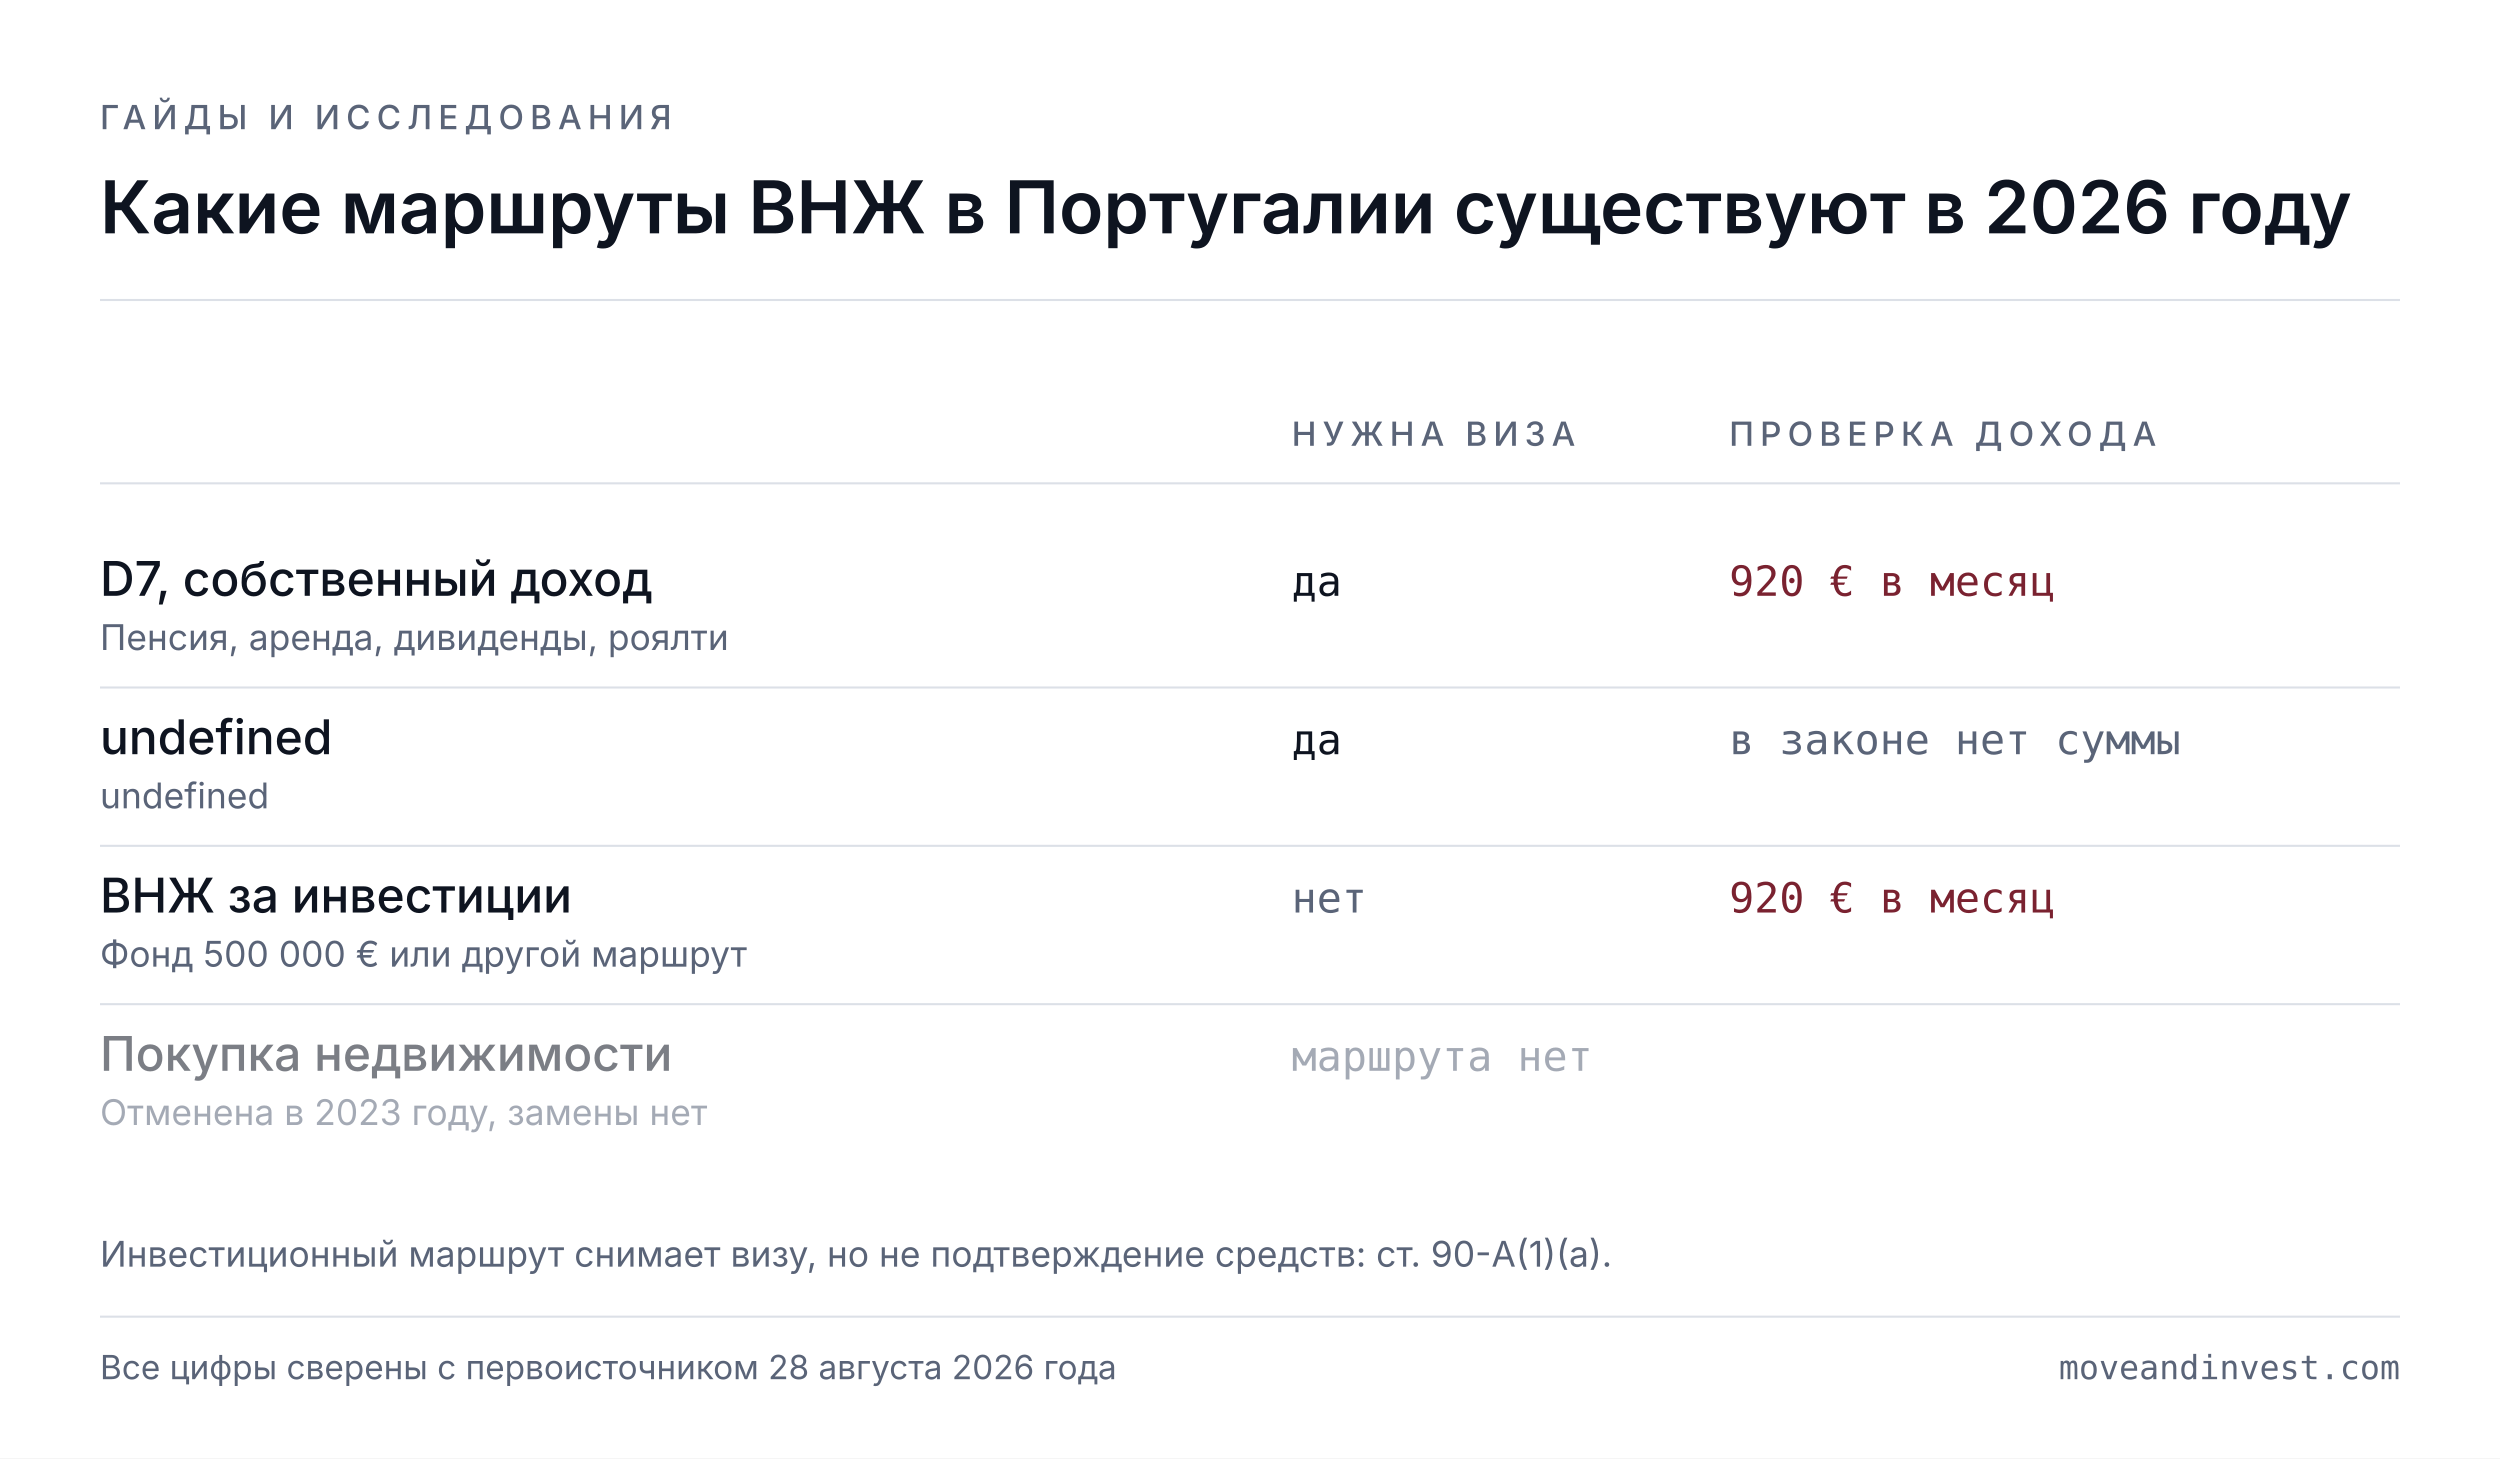
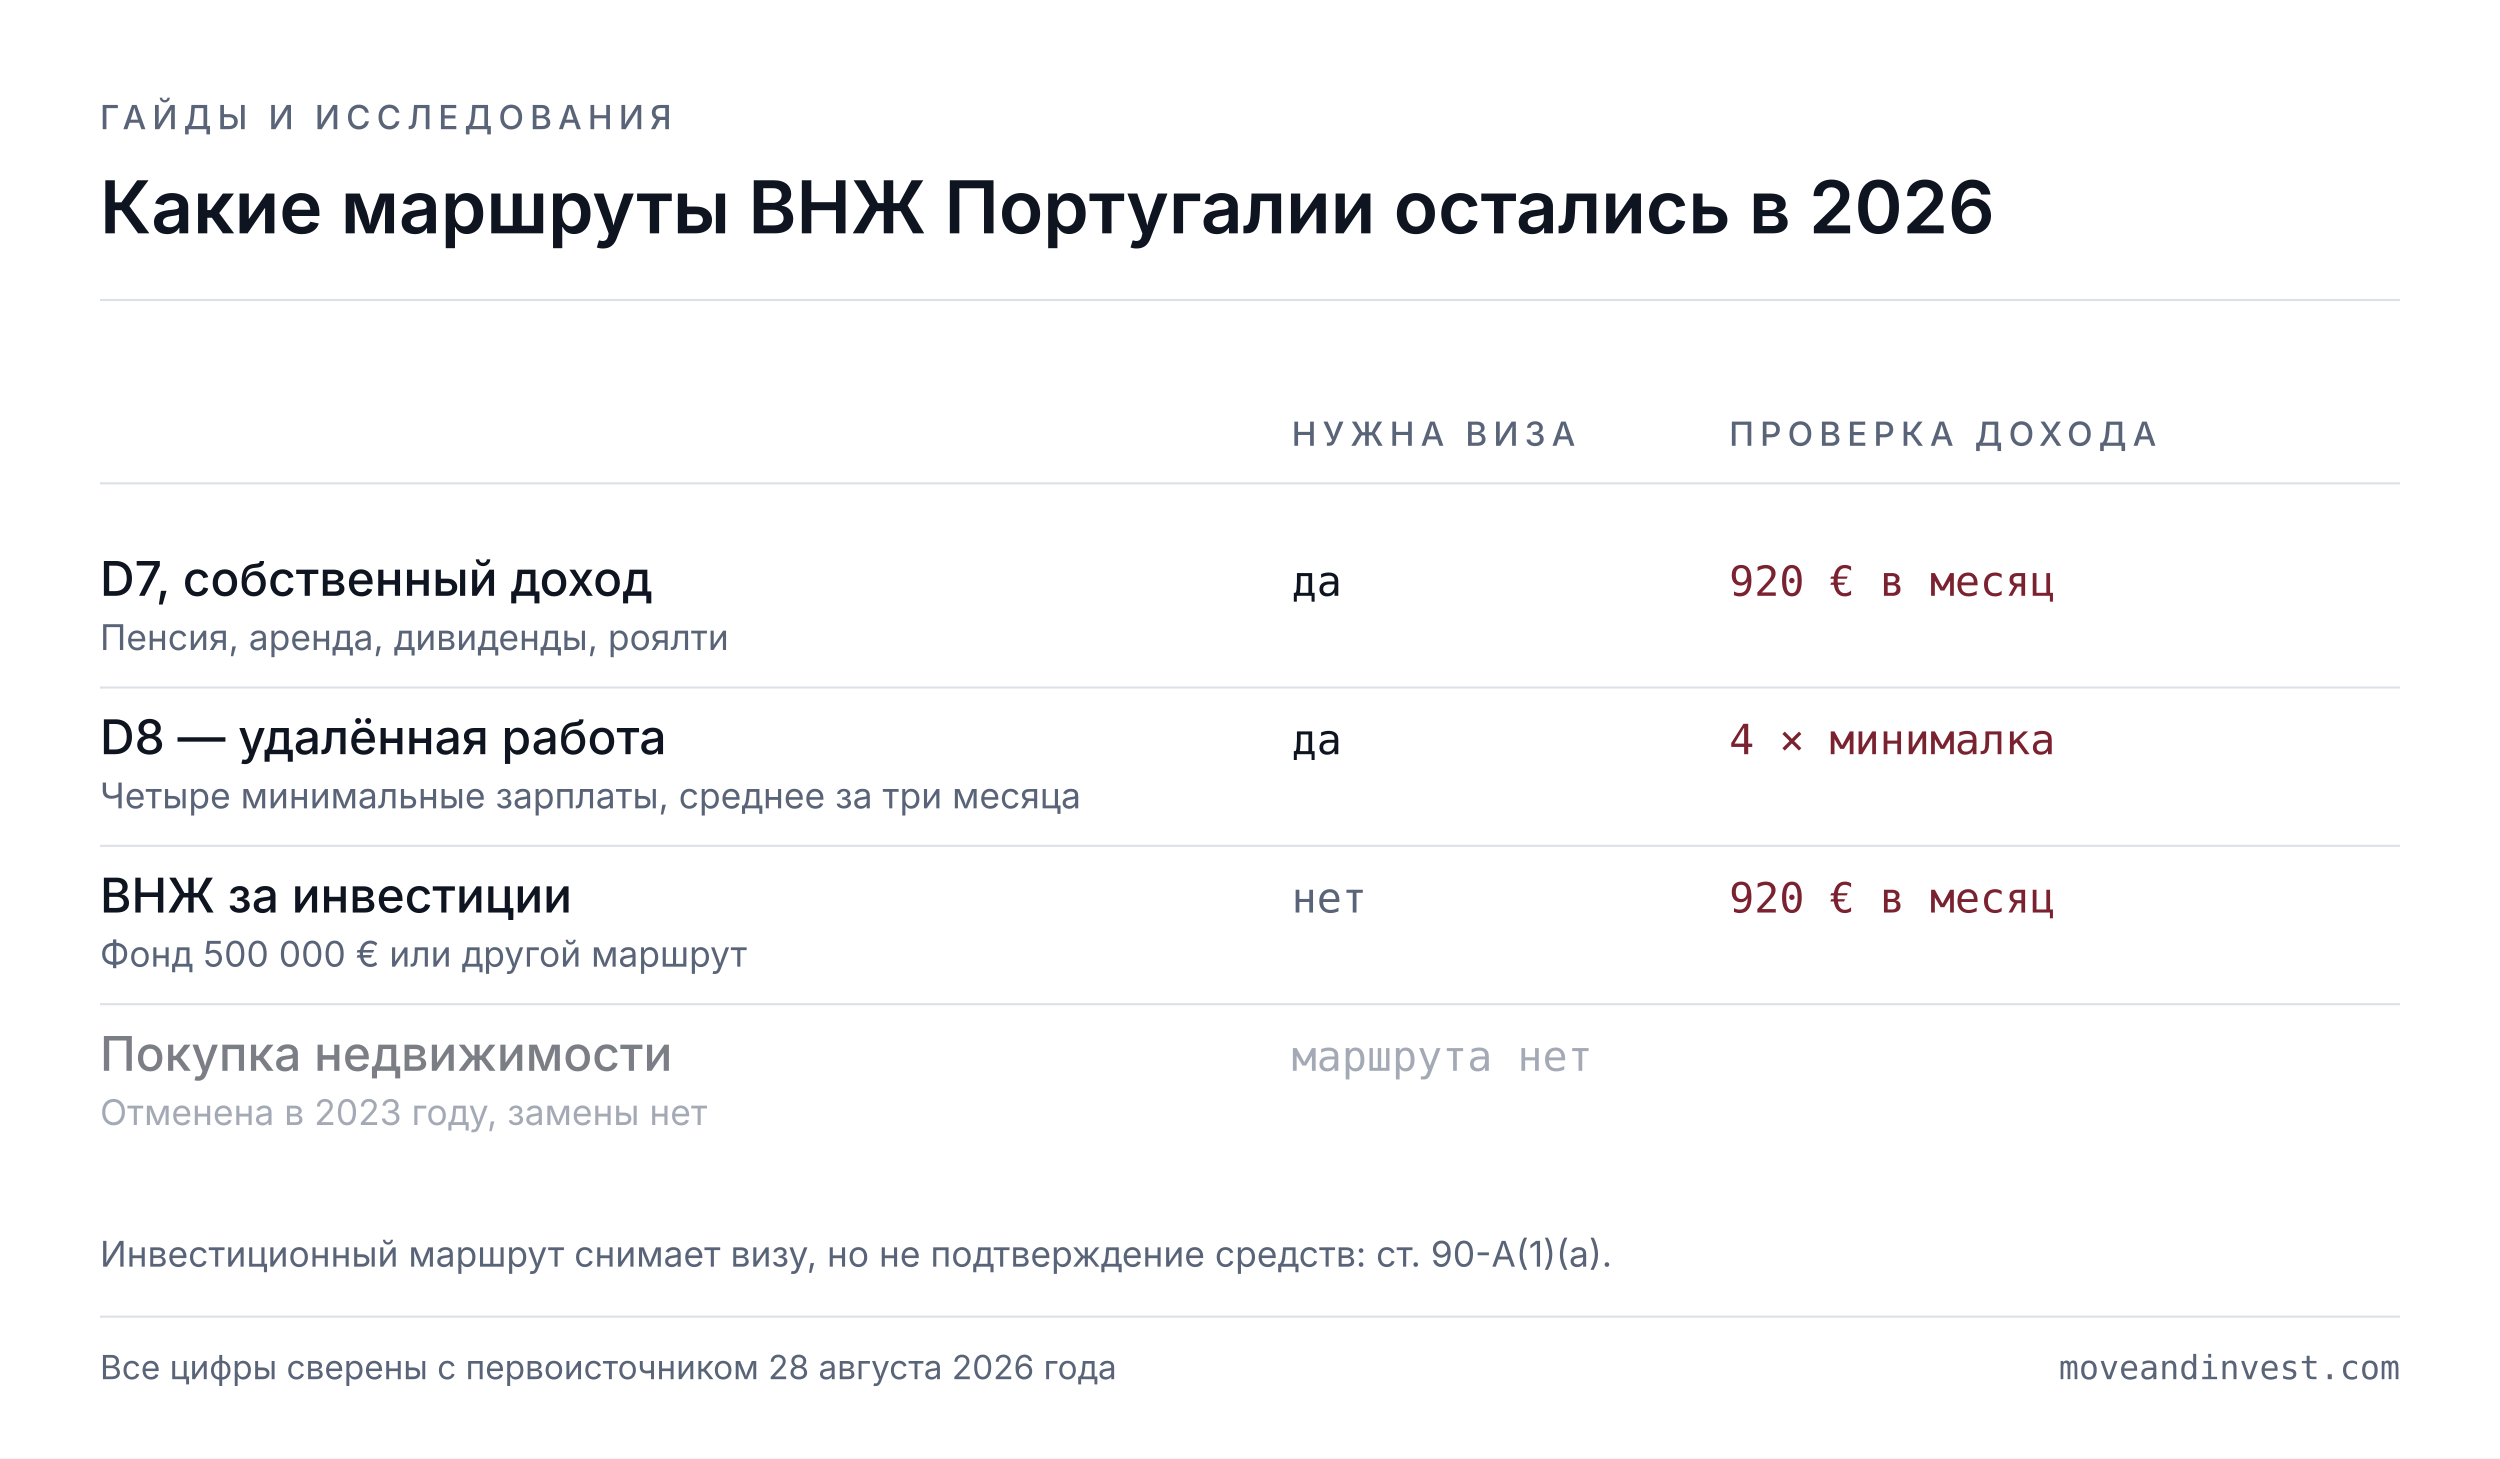
- <svg xmlns="http://www.w3.org/2000/svg" viewBox="0 0 1200 700" width="1200" height="700" role="img" aria-label="Какие маршруты ВНЖ в Португалии существуют в 2026 году">
+ <svg xmlns="http://www.w3.org/2000/svg" viewBox="0 0 1200 700" width="1200" height="700" role="img" aria-label="Какие маршруты ВНЖ Португалии остались в 2026">
  <rect width="1200" height="700" fill="#ffffff" />
  <text x="48" y="62" font-family="Inter, system-ui, sans-serif" font-size="16" font-weight="500" fill="#5a6478" text-anchor="start" letter-spacing="2.93">ГАЙДЫ И ИССЛЕДОВАНИЯ</text>
-   <text x="48" y="112" font-family="Inter, system-ui, sans-serif" font-size="35" font-weight="600" fill="#0e1420" text-anchor="start">Какие маршруты ВНЖ в Португалии существуют в 2026 году</text>
+   <text x="48" y="112" font-family="Inter, system-ui, sans-serif" font-size="35" font-weight="600" fill="#0e1420" text-anchor="start">Какие маршруты ВНЖ Португалии остались в 2026</text>
  <line x1="48" y1="144" x2="1152" y2="144" stroke="#dce0e7" stroke-width="1" />
  <text x="620" y="214" font-family="Inter, system-ui, sans-serif" font-size="16" font-weight="500" fill="#5a6478" text-anchor="start" letter-spacing="2.93">НУЖНА ВИЗА</text>
  <text x="830" y="214" font-family="Inter, system-ui, sans-serif" font-size="16" font-weight="500" fill="#5a6478" text-anchor="start" letter-spacing="2.93">ПРОВЕРКА ДОХОДА</text>
  <line x1="48" y1="232" x2="1152" y2="232" stroke="#dce0e7" stroke-width="1" />
  <g opacity="1">
    <text x="48" y="286" font-family="Inter, system-ui, sans-serif" font-size="23" font-weight="500" fill="#0e1420" text-anchor="start">D7, собственный доход</text>
    <text x="48" y="312" font-family="Inter, system-ui, sans-serif" font-size="17" font-weight="400" fill="#5a6478" text-anchor="start">Пенсия, аренда, дивиденды, роялти</text>
    <text x="620" y="286" font-family="'JetBrains Mono', ui-monospace, monospace" font-size="20" font-weight="400" fill="#0e1420" text-anchor="start">да</text>
    <text x="830" y="286" font-family="'JetBrains Mono', ui-monospace, monospace" font-size="20" font-weight="400" fill="#7a2230" text-anchor="start">920 € в месяц</text>
  </g>
  <line x1="48" y1="330" x2="1152" y2="330" stroke="#dce0e7" stroke-width="1" />
  <g opacity="1">
-     <text x="48" y="362" font-family="Inter, system-ui, sans-serif" font-size="23" font-weight="500" fill="#0e1420" text-anchor="start">undefined</text>
-     <text x="48" y="388" font-family="Inter, system-ui, sans-serif" font-size="17" font-weight="400" fill="#5a6478" text-anchor="start">undefined</text>
+     <text x="48" y="362" font-family="Inter, system-ui, sans-serif" font-size="23" font-weight="500" fill="#0e1420" text-anchor="start">D8 — удалённая работа</text>
+     <text x="48" y="388" font-family="Inter, system-ui, sans-serif" font-size="17" font-weight="400" fill="#5a6478" text-anchor="start">Четыре минимальные зарплаты, среднее за три месяца</text>
    <text x="620" y="362" font-family="'JetBrains Mono', ui-monospace, monospace" font-size="20" font-weight="400" fill="#0e1420" text-anchor="start">да</text>
-     <text x="830" y="362" font-family="'JetBrains Mono', ui-monospace, monospace" font-size="20" font-weight="400" fill="#5a6478" text-anchor="start">в законе нет суммы</text>
+     <text x="830" y="362" font-family="'JetBrains Mono', ui-monospace, monospace" font-size="20" font-weight="400" fill="#7a2230" text-anchor="start">4 × минималка</text>
  </g>
  <line x1="48" y1="406" x2="1152" y2="406" stroke="#dce0e7" stroke-width="1" />
  <g opacity="1">
    <text x="48" y="438" font-family="Inter, system-ui, sans-serif" font-size="23" font-weight="500" fill="#0e1420" text-anchor="start">ВНЖ за инвестиции</text>
    <text x="48" y="464" font-family="Inter, system-ui, sans-serif" font-size="17" font-weight="400" fill="#5a6478" text-anchor="start">Фонд 500 000 € или другой маршрут</text>
    <text x="620" y="438" font-family="'JetBrains Mono', ui-monospace, monospace" font-size="20" font-weight="400" fill="#5a6478" text-anchor="start">нет</text>
    <text x="830" y="438" font-family="'JetBrains Mono', ui-monospace, monospace" font-size="20" font-weight="400" fill="#7a2230" text-anchor="start">920 € в месяц</text>
  </g>
  <line x1="48" y1="482" x2="1152" y2="482" stroke="#dce0e7" stroke-width="1" />
  <g opacity="0.55">
    <text x="48" y="514" font-family="Inter, system-ui, sans-serif" font-size="23" font-weight="500" fill="#0e1420" text-anchor="start">Покупка недвижимости</text>
    <text x="48" y="540" font-family="Inter, system-ui, sans-serif" font-size="17" font-weight="400" fill="#5a6478" text-anchor="start">Отменена в 2023 году, замены нет</text>
    <text x="620" y="514" font-family="'JetBrains Mono', ui-monospace, monospace" font-size="20" font-weight="400" fill="#5a6478" text-anchor="start">маршрута нет</text>
  </g>
  <text x="48" y="608" font-family="Inter, system-ui, sans-serif" font-size="17" font-weight="400" fill="#5a6478" text-anchor="start">Инвестиционный маршрут снимает визу, но не подтверждение средств: ст. 90-A(1)(a).</text>
  <line x1="48" y1="632" x2="1152" y2="632" stroke="#dce0e7" stroke-width="1" />
  <text x="48" y="662" font-family="Inter, system-ui, sans-serif" font-size="16" font-weight="400" fill="#5a6478" text-anchor="start">Все цифры сверены с первоисточником 28 августа 2026 года</text>
  <text x="1152" y="662" font-family="'JetBrains Mono', ui-monospace, monospace" font-size="16" font-weight="400" fill="#5a6478" text-anchor="end">moveandinvest.com</text>
</svg>
